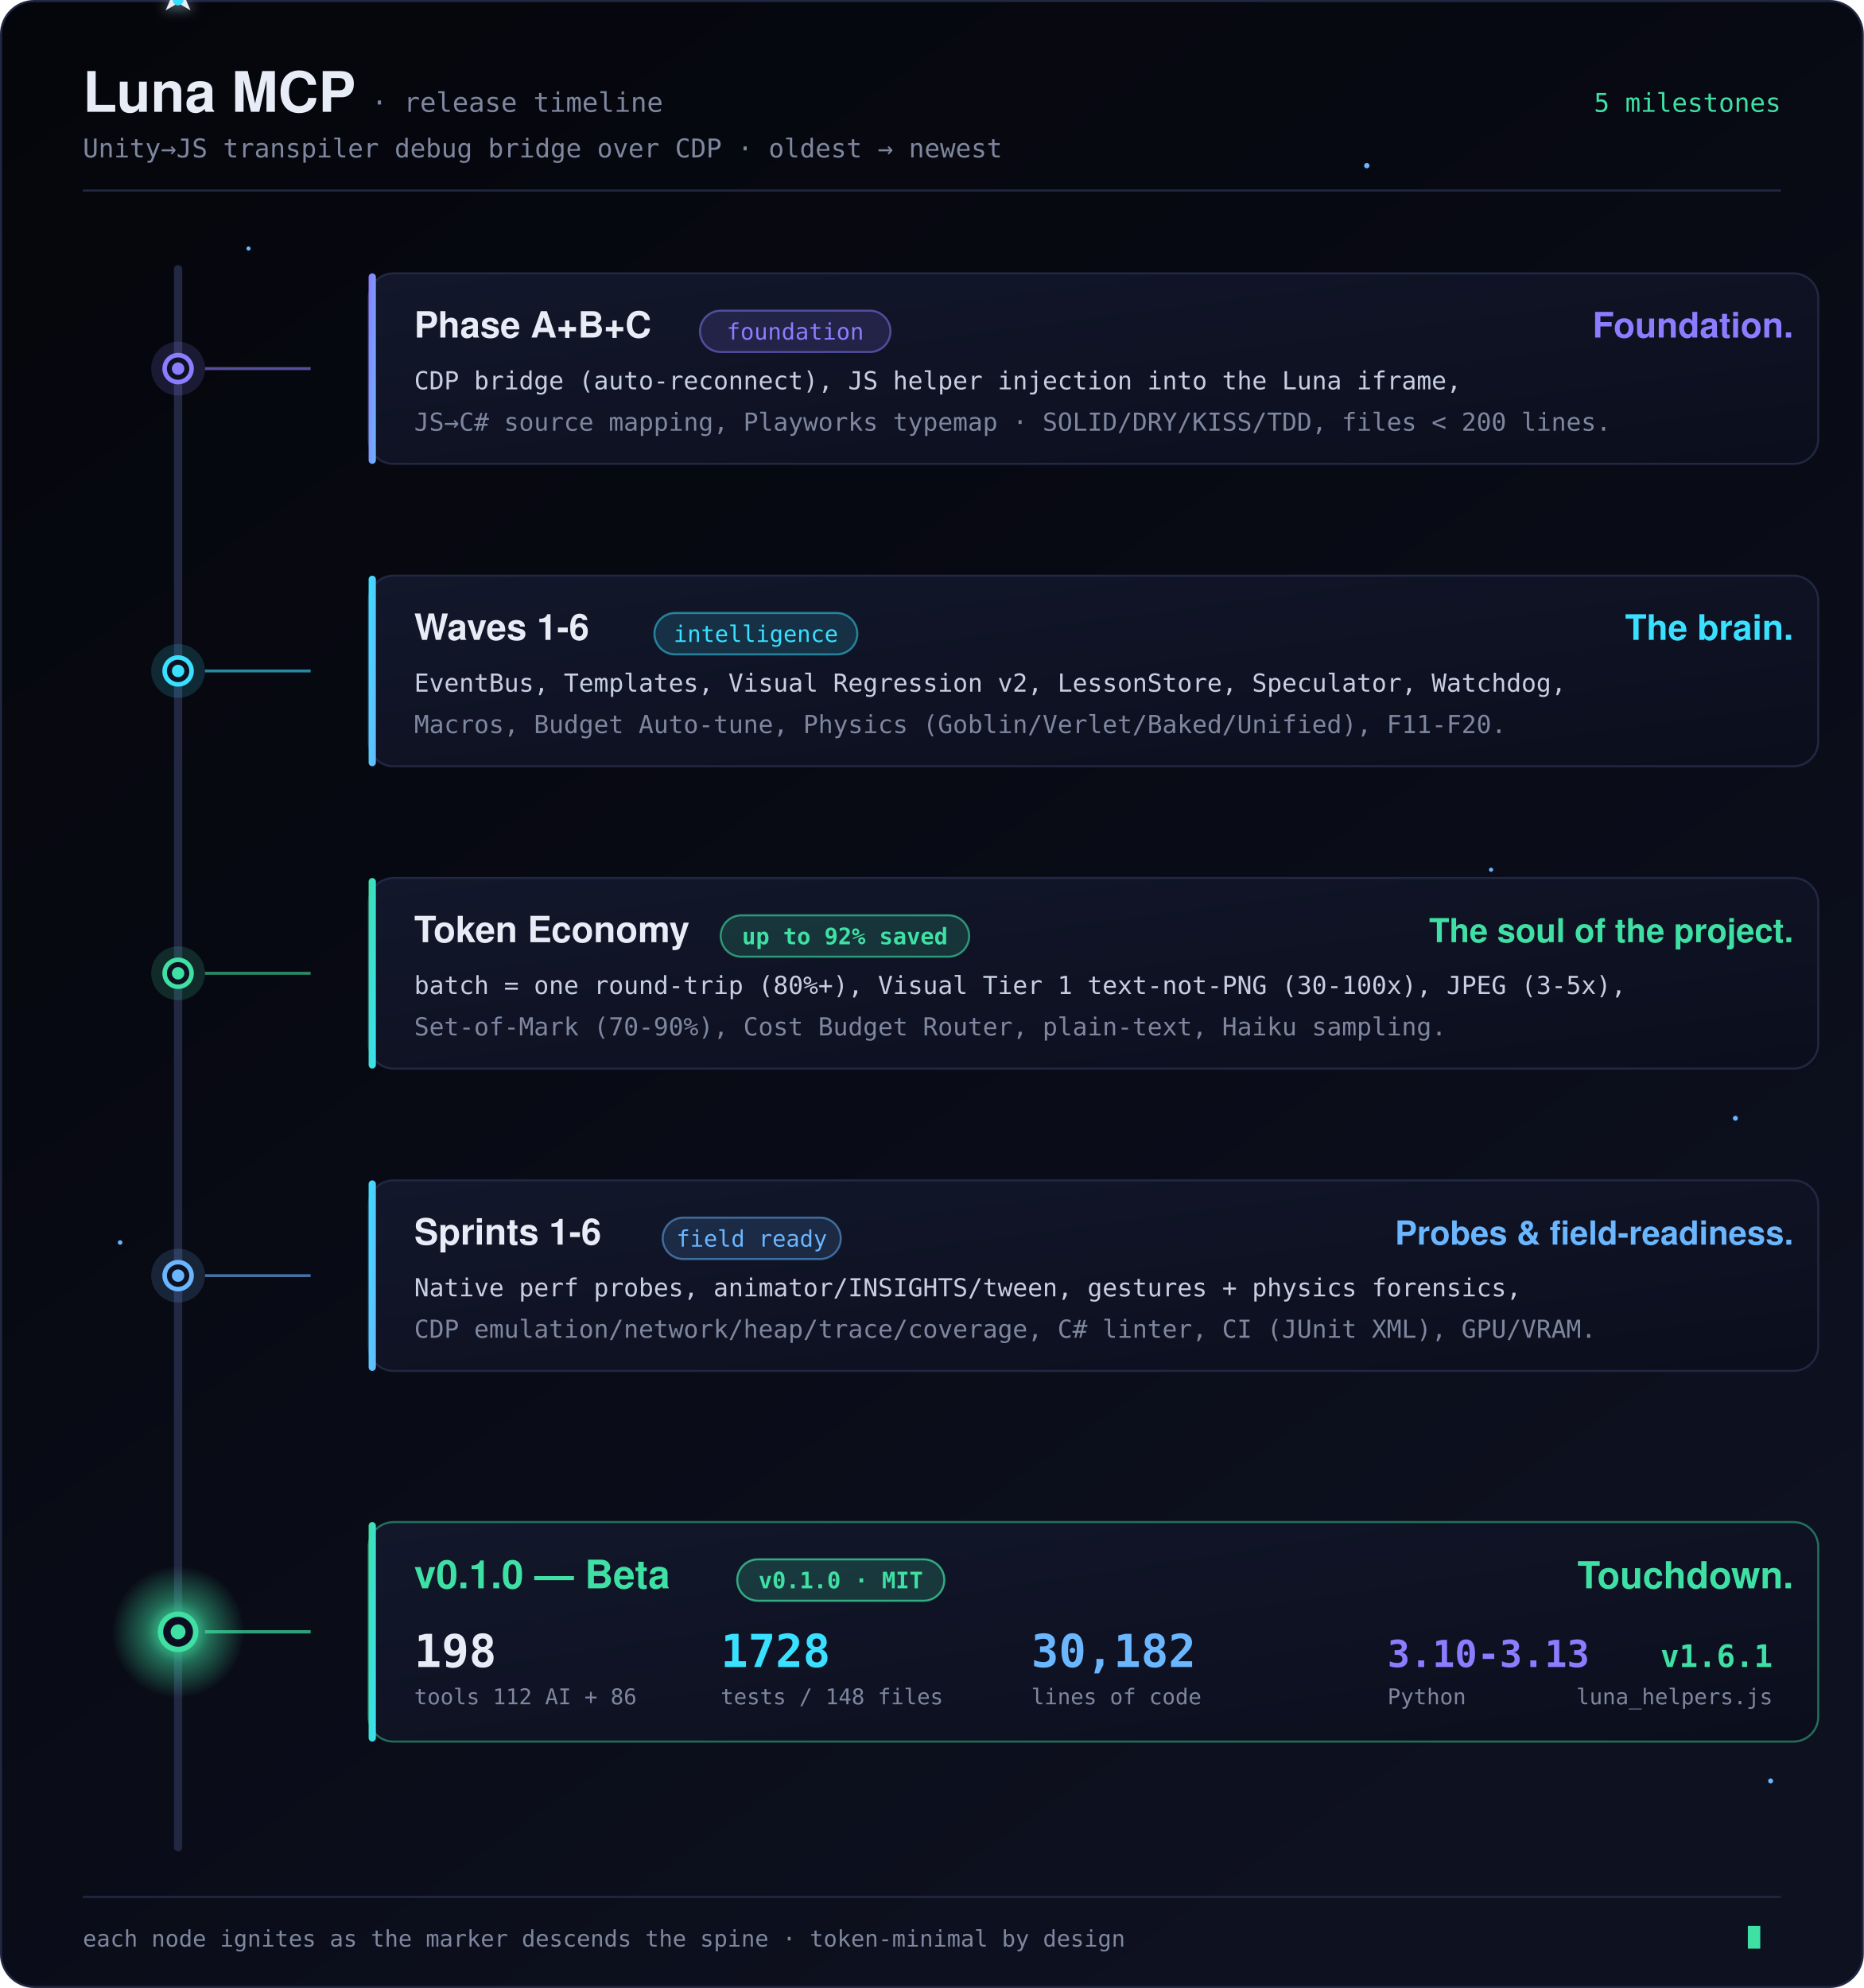
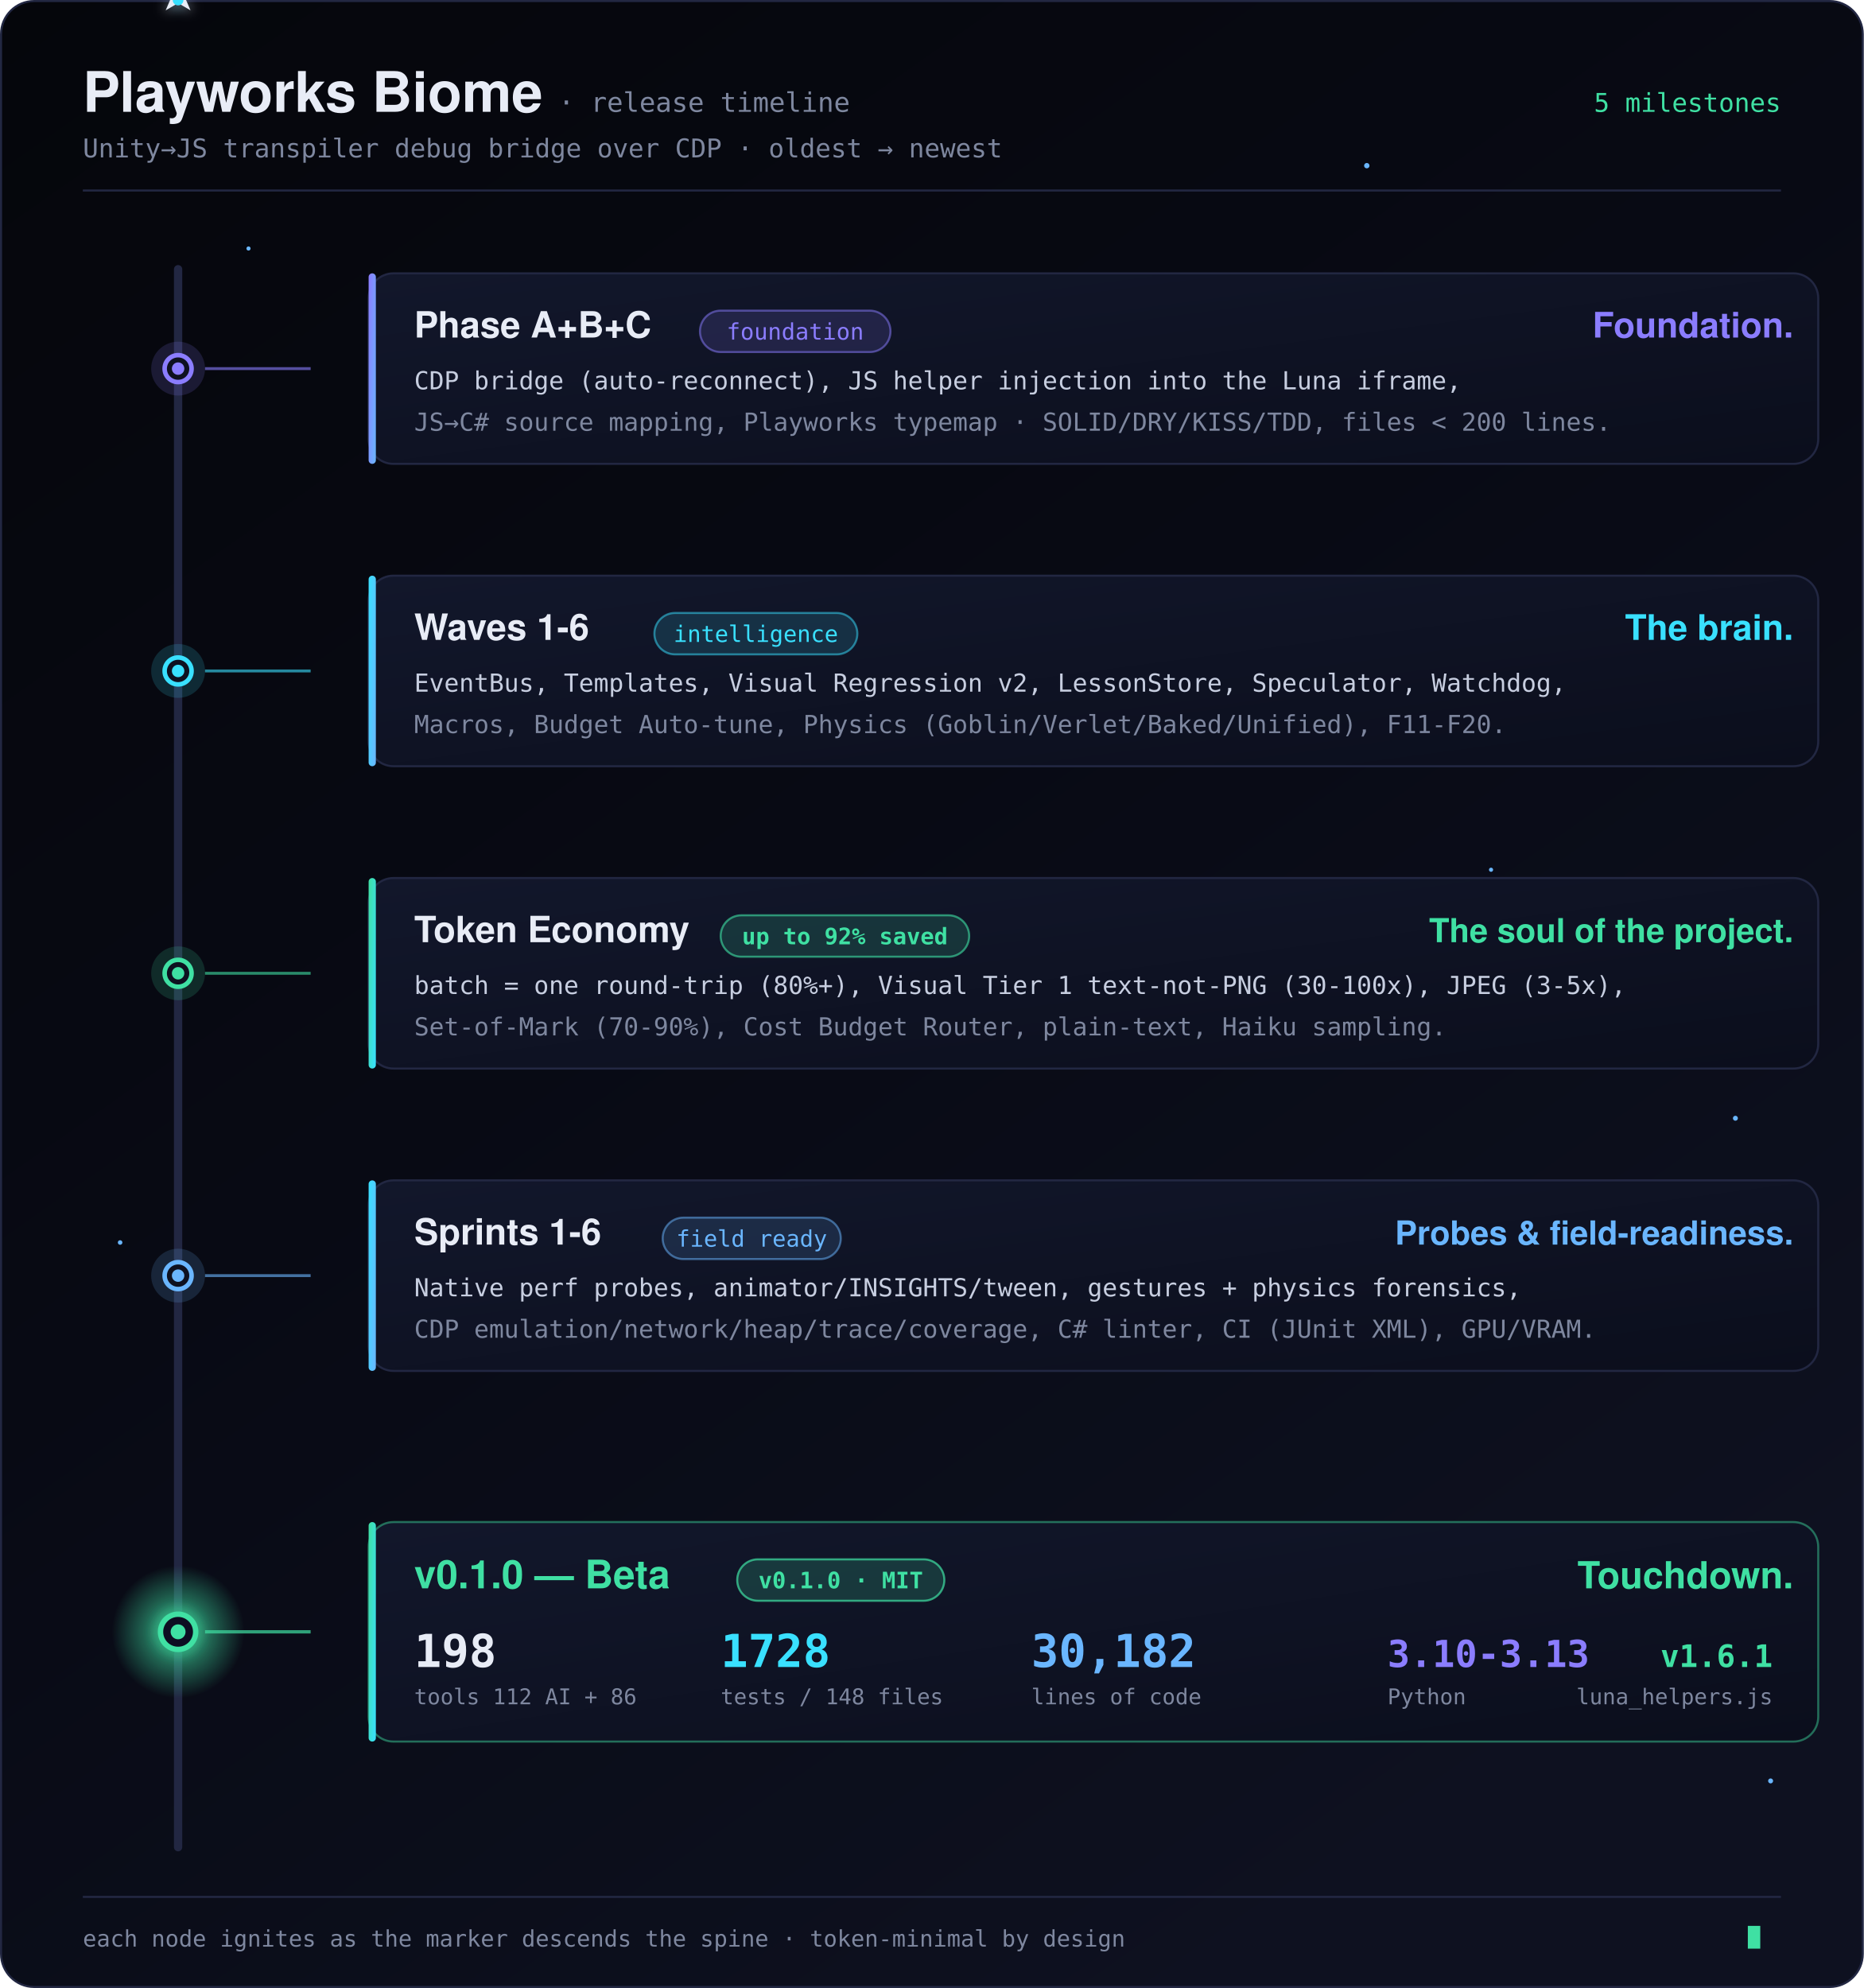
<svg xmlns="http://www.w3.org/2000/svg" viewBox="0 0 900 960" width="900" height="960" role="img" aria-labelledby="cl-title cl-desc">
  <defs>
    <linearGradient id="sky" x1="0" y1="0" x2="0.65" y2="1">
      <stop offset="0" stop-color="#05060B" />
      <stop offset="0.5" stop-color="#080A14" />
      <stop offset="1" stop-color="#0E1120" />
    </linearGradient>
    <linearGradient id="spine" x1="0" y1="0" x2="0" y2="1">
      <stop offset="0" stop-color="#8B7DFF" />
      <stop offset="0.32" stop-color="#6AB6FF" />
      <stop offset="0.58" stop-color="#39E0FF" />
      <stop offset="1" stop-color="#3FE0A3" />
    </linearGradient>
    <linearGradient id="bv" x1="0" y1="0" x2="1" y2="1">
      <stop offset="0" stop-color="#8B7DFF" />
      <stop offset="1" stop-color="#6AB6FF" />
    </linearGradient>
    <linearGradient id="bc" x1="0" y1="0" x2="1" y2="1">
      <stop offset="0" stop-color="#39E0FF" />
      <stop offset="1" stop-color="#6AB6FF" />
    </linearGradient>
    <linearGradient id="bgr" x1="0" y1="0" x2="1" y2="1">
      <stop offset="0" stop-color="#3FE0A3" />
      <stop offset="1" stop-color="#39E0FF" />
    </linearGradient>
    <linearGradient id="card" x1="0" y1="0" x2="1" y2="1">
      <stop offset="0" stop-color="#12172B" />
      <stop offset="1" stop-color="#0B0E1C" />
    </linearGradient>
    <linearGradient id="sweep" x1="0" y1="0" x2="1" y2="0">
      <stop offset="0" stop-color="#9FD4FF" stop-opacity="0" />
      <stop offset="0.5" stop-color="#9FD4FF" stop-opacity="0.5" />
      <stop offset="1" stop-color="#9FD4FF" stop-opacity="0" />
    </linearGradient>
    <radialGradient id="halo" cx="0.5" cy="0.5" r="0.5">
      <stop offset="0" stop-color="#3FE0A3" stop-opacity="0.85" />
      <stop offset="1" stop-color="#3FE0A3" stop-opacity="0" />
    </radialGradient>
    <filter id="glow" x="-60%" y="-60%" width="220%" height="220%">
      <feGaussianBlur stdDeviation="3" result="b" />
      <feMerge>
        <feMergeNode in="b" />
        <feMergeNode in="SourceGraphic" />
      </feMerge>
    </filter>
    <clipPath id="c1">
      <rect x="0" y="0" width="700" height="92" rx="12" />
    </clipPath>
    <clipPath id="c2">
      <rect x="0" y="0" width="700" height="92" rx="12" />
    </clipPath>
    <clipPath id="c3">
      <rect x="0" y="0" width="700" height="92" rx="12" />
    </clipPath>
    <clipPath id="c4">
      <rect x="0" y="0" width="700" height="92" rx="12" />
    </clipPath>
    <clipPath id="c5">
      <rect x="0" y="0" width="700" height="106" rx="12" />
    </clipPath>
    <style>
.hd{font-family:"Segoe UI",Helvetica,Arial,sans-serif}
.mn{font-family:ui-monospace,SFMono-Regular,Menlo,Consolas,monospace}
.tw{animation:tw 3.4s ease-in-out infinite}
@keyframes tw{0%,100%{opacity:.2}50%{opacity:1}}
@media (prefers-reduced-motion: reduce){* { animation:none !important }}
</style>
  </defs>
  <rect x="0.5" y="0.5" width="899" height="959" rx="16" fill="url(#sky)" stroke="#222742" stroke-width="1" />
  <g fill="#6AB6FF">
    <circle class="tw" cx="660" cy="80" r="1.3" style="animation-delay:.2s" />
    <circle class="tw" cx="785" cy="170" r="1" style="animation-delay:1.1s" />
    <circle class="tw" cx="848" cy="300" r="1.4" style="animation-delay:.6s" />
    <circle class="tw" cx="720" cy="420" r="1" style="animation-delay:1.8s" />
    <circle class="tw" cx="838" cy="540" r="1.2" style="animation-delay:.9s" />
    <circle class="tw" cx="690" cy="660" r="1" style="animation-delay:2.3s" />
    <circle class="tw" cx="820" cy="770" r="1.3" style="animation-delay:1.5s" />
    <circle class="tw" cx="120" cy="120" r="1" style="animation-delay:2.7s" />
    <circle class="tw" cx="58" cy="600" r="1.1" style="animation-delay:.4s" />
    <circle class="tw" cx="855" cy="860" r="1.2" style="animation-delay:1.3s" />
  </g>
-   <text x="40" y="54" class="hd" font-size="27" font-weight="700" fill="#E8ECF6">Luna MCP <tspan class="mn" font-size="13" font-weight="400" fill="#7E879F">· release timeline</tspan>
+   <text x="40" y="54" class="hd" font-size="27" font-weight="700" fill="#E8ECF6">Playworks Biome <tspan class="mn" font-size="13" font-weight="400" fill="#7E879F">· release timeline</tspan>
  </text>
  <text x="40" y="76" class="mn" font-size="12.5" fill="#7E879F">Unity→JS transpiler debug bridge over CDP · oldest → newest</text>
  <text x="860" y="54" class="mn" font-size="12.5" fill="#3FE0A3" text-anchor="end">5 milestones</text>
  <line x1="40" y1="92" x2="860" y2="92" stroke="#222742" stroke-width="1" />
  <line x1="86" y1="130" x2="86" y2="892" stroke="#222742" stroke-width="4" stroke-linecap="round" />
  <line x1="86" y1="130" x2="86" y2="892" stroke="url(#spine)" stroke-width="3" stroke-linecap="round" filter="url(#glow)" stroke-dasharray="762" stroke-dashoffset="762">
    <animate attributeName="stroke-dashoffset" from="762" to="0" begin="0.2s" dur="4.4s" fill="freeze" />
  </line>
  <g filter="url(#glow)">
    <polygon points="86,-9 92,5 86,1.5 80,5" fill="#E8ECF6">
      <animateMotion path="M86,130 L86,892" begin="0.2s" dur="4.4s" rotate="auto" fill="freeze" />
    </polygon>
    <circle cx="86" cy="0" r="2.6" fill="#39E0FF">
      <animateMotion path="M86,130 L86,892" begin="0.2s" dur="4.4s" fill="freeze" />
    </circle>
  </g>
  <g>
    <circle cx="86" cy="178" r="13" fill="#8B7DFF" opacity="0.16" />
    <circle cx="86" cy="178" r="6.5" fill="#0E1120" stroke="#8B7DFF" stroke-width="2.2" />
    <circle cx="86" cy="178" r="3" fill="#8B7DFF">
      <animate attributeName="r" values="3;5;3" dur="3s" begin="1s" repeatCount="indefinite" />
    </circle>
    <line x1="99" y1="178" x2="150" y2="178" stroke="#8B7DFF" stroke-width="1.4" opacity="0.6" />
    <g transform="translate(178,132)">
      <animateTransform attributeName="transform" type="translate" from="178,132" to="150,132" begin="0.55s" dur="0.55s" fill="freeze" />
      <rect x="0" y="0" width="700" height="92" rx="12" fill="url(#card)" stroke="#222742" />
      <rect x="0" y="0" width="3.5" height="92" rx="1.75" fill="url(#bv)" />
      <rect x="-220" y="0" width="220" height="92" fill="url(#sweep)" clip-path="url(#c1)" opacity="0.5">
        <animate attributeName="x" from="-220" to="700" begin="1.1s" dur="1.1s" fill="freeze" />
      </rect>
      <text x="22" y="31" class="hd" font-size="17.5" font-weight="700" fill="#E8ECF6">Phase A+B+C</text>
      <text x="688" y="31" class="hd" font-size="17" font-weight="700" fill="#8B7DFF" text-anchor="end">Foundation.</text>
      <rect x="160" y="18" width="92" height="20" rx="10" fill="#8B7DFF" fill-opacity="0.15" stroke="#8B7DFF" stroke-opacity="0.5" />
      <text x="206" y="32" class="mn" font-size="11" fill="#8B7DFF" text-anchor="middle">foundation</text>
      <text x="22" y="56" class="mn" font-size="12" fill="#C7CEE0">CDP bridge (auto-reconnect), JS helper injection into the Luna iframe,</text>
      <text x="22" y="76" class="mn" font-size="12" fill="#7E879F">JS→C# source mapping, Playworks typemap · SOLID/DRY/KISS/TDD, files &lt; 200 lines.</text>
    </g>
  </g>
  <g>
    <circle cx="86" cy="324" r="13" fill="#39E0FF" opacity="0.16" />
    <circle cx="86" cy="324" r="6.5" fill="#0E1120" stroke="#39E0FF" stroke-width="2.2" />
    <circle cx="86" cy="324" r="3" fill="#39E0FF">
      <animate attributeName="r" values="3;5;3" dur="3s" begin="1.6s" repeatCount="indefinite" />
    </circle>
    <line x1="99" y1="324" x2="150" y2="324" stroke="#39E0FF" stroke-width="1.4" opacity="0.6" />
    <g transform="translate(178,278)">
      <animateTransform attributeName="transform" type="translate" from="178,278" to="150,278" begin="1.25s" dur="0.55s" fill="freeze" />
      <rect x="0" y="0" width="700" height="92" rx="12" fill="url(#card)" stroke="#222742" />
      <rect x="0" y="0" width="3.5" height="92" rx="1.75" fill="url(#bc)" />
      <rect x="-220" y="0" width="220" height="92" fill="url(#sweep)" clip-path="url(#c2)" opacity="0.5">
        <animate attributeName="x" from="-220" to="700" begin="1.8s" dur="1.1s" fill="freeze" />
      </rect>
      <text x="22" y="31" class="hd" font-size="17.5" font-weight="700" fill="#E8ECF6">Waves 1-6</text>
      <text x="688" y="31" class="hd" font-size="17" font-weight="700" fill="#39E0FF" text-anchor="end">The brain.</text>
      <rect x="138" y="18" width="98" height="20" rx="10" fill="#39E0FF" fill-opacity="0.14" stroke="#39E0FF" stroke-opacity="0.5" />
      <text x="187" y="32" class="mn" font-size="11" fill="#39E0FF" text-anchor="middle">intelligence</text>
      <text x="22" y="56" class="mn" font-size="12" fill="#C7CEE0">EventBus, Templates, Visual Regression v2, LessonStore, Speculator, Watchdog,</text>
      <text x="22" y="76" class="mn" font-size="12" fill="#7E879F">Macros, Budget Auto-tune, Physics (Goblin/Verlet/Baked/Unified), F11-F20.</text>
    </g>
  </g>
  <g>
    <circle cx="86" cy="470" r="13" fill="#3FE0A3" opacity="0.16" />
    <circle cx="86" cy="470" r="6.5" fill="#0E1120" stroke="#3FE0A3" stroke-width="2.2" />
    <circle cx="86" cy="470" r="3" fill="#3FE0A3">
      <animate attributeName="r" values="3;5;3" dur="3s" begin="2.2s" repeatCount="indefinite" />
    </circle>
    <line x1="99" y1="470" x2="150" y2="470" stroke="#3FE0A3" stroke-width="1.4" opacity="0.6" />
    <g transform="translate(178,424)">
      <animateTransform attributeName="transform" type="translate" from="178,424" to="150,424" begin="1.95s" dur="0.55s" fill="freeze" />
      <rect x="0" y="0" width="700" height="92" rx="12" fill="url(#card)" stroke="#222742" />
      <rect x="0" y="0" width="3.5" height="92" rx="1.75" fill="url(#bgr)" />
      <rect x="-220" y="0" width="220" height="92" fill="url(#sweep)" clip-path="url(#c3)" opacity="0.5">
        <animate attributeName="x" from="-220" to="700" begin="2.5s" dur="1.1s" fill="freeze" />
      </rect>
      <text x="22" y="31" class="hd" font-size="17.5" font-weight="700" fill="#E8ECF6">Token Economy</text>
      <text x="688" y="31" class="hd" font-size="16" font-weight="700" fill="#3FE0A3" text-anchor="end">The soul of the project.</text>
      <rect x="170" y="18" width="120" height="20" rx="10" fill="#3FE0A3" fill-opacity="0.16" stroke="#3FE0A3" stroke-opacity="0.6" />
      <text x="230" y="32" class="mn" font-size="11" font-weight="700" fill="#3FE0A3" text-anchor="middle">up to 92% saved</text>
      <text x="22" y="56" class="mn" font-size="12" fill="#C7CEE0">batch = one round-trip (80%+), Visual Tier 1 text-not-PNG (30-100x), JPEG (3-5x),</text>
      <text x="22" y="76" class="mn" font-size="12" fill="#7E879F">Set-of-Mark (70-90%), Cost Budget Router, plain-text, Haiku sampling.</text>
    </g>
  </g>
  <g>
    <circle cx="86" cy="616" r="13" fill="#6AB6FF" opacity="0.16" />
    <circle cx="86" cy="616" r="6.5" fill="#0E1120" stroke="#6AB6FF" stroke-width="2.2" />
    <circle cx="86" cy="616" r="3" fill="#6AB6FF">
      <animate attributeName="r" values="3;5;3" dur="3s" begin="2.8s" repeatCount="indefinite" />
    </circle>
    <line x1="99" y1="616" x2="150" y2="616" stroke="#6AB6FF" stroke-width="1.4" opacity="0.6" />
    <g transform="translate(178,570)">
      <animateTransform attributeName="transform" type="translate" from="178,570" to="150,570" begin="2.65s" dur="0.55s" fill="freeze" />
      <rect x="0" y="0" width="700" height="92" rx="12" fill="url(#card)" stroke="#222742" />
      <rect x="0" y="0" width="3.5" height="92" rx="1.75" fill="url(#bc)" />
      <rect x="-220" y="0" width="220" height="92" fill="url(#sweep)" clip-path="url(#c4)" opacity="0.5">
        <animate attributeName="x" from="-220" to="700" begin="3.2s" dur="1.1s" fill="freeze" />
      </rect>
      <text x="22" y="31" class="hd" font-size="17.5" font-weight="700" fill="#E8ECF6">Sprints 1-6</text>
      <text x="688" y="31" class="hd" font-size="16" font-weight="700" fill="#6AB6FF" text-anchor="end">Probes &amp; field-readiness.</text>
      <rect x="142" y="18" width="86" height="20" rx="10" fill="#6AB6FF" fill-opacity="0.14" stroke="#6AB6FF" stroke-opacity="0.5" />
      <text x="185" y="32" class="mn" font-size="11" fill="#6AB6FF" text-anchor="middle">field ready</text>
      <text x="22" y="56" class="mn" font-size="12" fill="#C7CEE0">Native perf probes, animator/INSIGHTS/tween, gestures + physics forensics,</text>
      <text x="22" y="76" class="mn" font-size="12" fill="#7E879F">CDP emulation/network/heap/trace/coverage, C# linter, CI (JUnit XML), GPU/VRAM.</text>
    </g>
  </g>
  <g>
    <circle cx="86" cy="788" r="32" fill="url(#halo)">
      <animate attributeName="r" values="24;36;24" dur="2.4s" begin="3.9s" repeatCount="indefinite" />
      <animate attributeName="opacity" values="0.55;0.95;0.55" dur="2.4s" begin="3.9s" repeatCount="indefinite" />
    </circle>
    <circle cx="86" cy="788" r="8.5" fill="#0E1120" stroke="#3FE0A3" stroke-width="2.6" filter="url(#glow)" />
    <circle cx="86" cy="788" r="3.6" fill="#3FE0A3">
      <animate attributeName="r" values="3.6;6;3.6" dur="2.4s" begin="3.9s" repeatCount="indefinite" />
    </circle>
    <line x1="99" y1="788" x2="150" y2="788" stroke="#3FE0A3" stroke-width="1.6" opacity="0.7" />
    <g transform="translate(178,735)">
      <animateTransform attributeName="transform" type="translate" from="178,735" to="150,735" begin="3.35s" dur="0.55s" fill="freeze" />
      <rect x="0" y="0" width="700" height="106" rx="12" fill="url(#card)" stroke="#3FE0A3" stroke-opacity="0.45" />
      <rect x="0" y="0" width="3.5" height="106" rx="1.75" fill="url(#bgr)" />
      <rect x="-240" y="0" width="240" height="106" fill="url(#sweep)" clip-path="url(#c5)" opacity="0.55">
        <animate attributeName="x" from="-240" to="700" begin="3.9s" dur="1.2s" fill="freeze" />
      </rect>
      <text x="22" y="32" class="hd" font-size="19" font-weight="700" fill="#3FE0A3">v0.1.0 — Beta</text>
      <text x="688" y="32" class="hd" font-size="18" font-weight="700" fill="#3FE0A3" text-anchor="end">Touchdown.</text>
      <rect x="178" y="18" width="100" height="20" rx="10" fill="#3FE0A3" fill-opacity="0.18" stroke="#3FE0A3" stroke-opacity="0.7" />
      <text x="228" y="32" class="mn" font-size="11" font-weight="700" fill="#3FE0A3" text-anchor="middle">v0.1.0 · MIT</text>
      <g class="mn">
        <text x="22" y="70" font-size="22" font-weight="700" fill="#E8ECF6">198</text>
        <text x="22" y="88" font-size="10.5" fill="#7E879F">tools 112 AI + 86</text>
        <text x="170" y="70" font-size="22" font-weight="700" fill="#39E0FF">1728</text>
        <text x="170" y="88" font-size="10.5" fill="#7E879F">tests / 148 files</text>
        <text x="320" y="70" font-size="22" font-weight="700" fill="#6AB6FF">30,182</text>
        <text x="320" y="88" font-size="10.5" fill="#7E879F">lines of code</text>
        <text x="492" y="70" font-size="18" font-weight="700" fill="#8B7DFF">3.10-3.13</text>
        <text x="492" y="88" font-size="10.5" fill="#7E879F">Python</text>
        <text x="678" y="70" font-size="15" font-weight="700" fill="#3FE0A3" text-anchor="end">v1.6.1</text>
        <text x="678" y="88" font-size="10.5" fill="#7E879F" text-anchor="end">luna_helpers.js</text>
      </g>
    </g>
  </g>
  <line x1="40" y1="916" x2="860" y2="916" stroke="#222742" stroke-width="1" />
  <text x="40" y="940" class="mn" font-size="11" fill="#7E879F">each node ignites as the marker descends the spine · token-minimal by design</text>
  <rect x="844" y="930" width="6" height="11" fill="#3FE0A3">
    <animate attributeName="opacity" values="0.3;1;0.3" dur="1.4s" repeatCount="indefinite" />
  </rect>
</svg>
